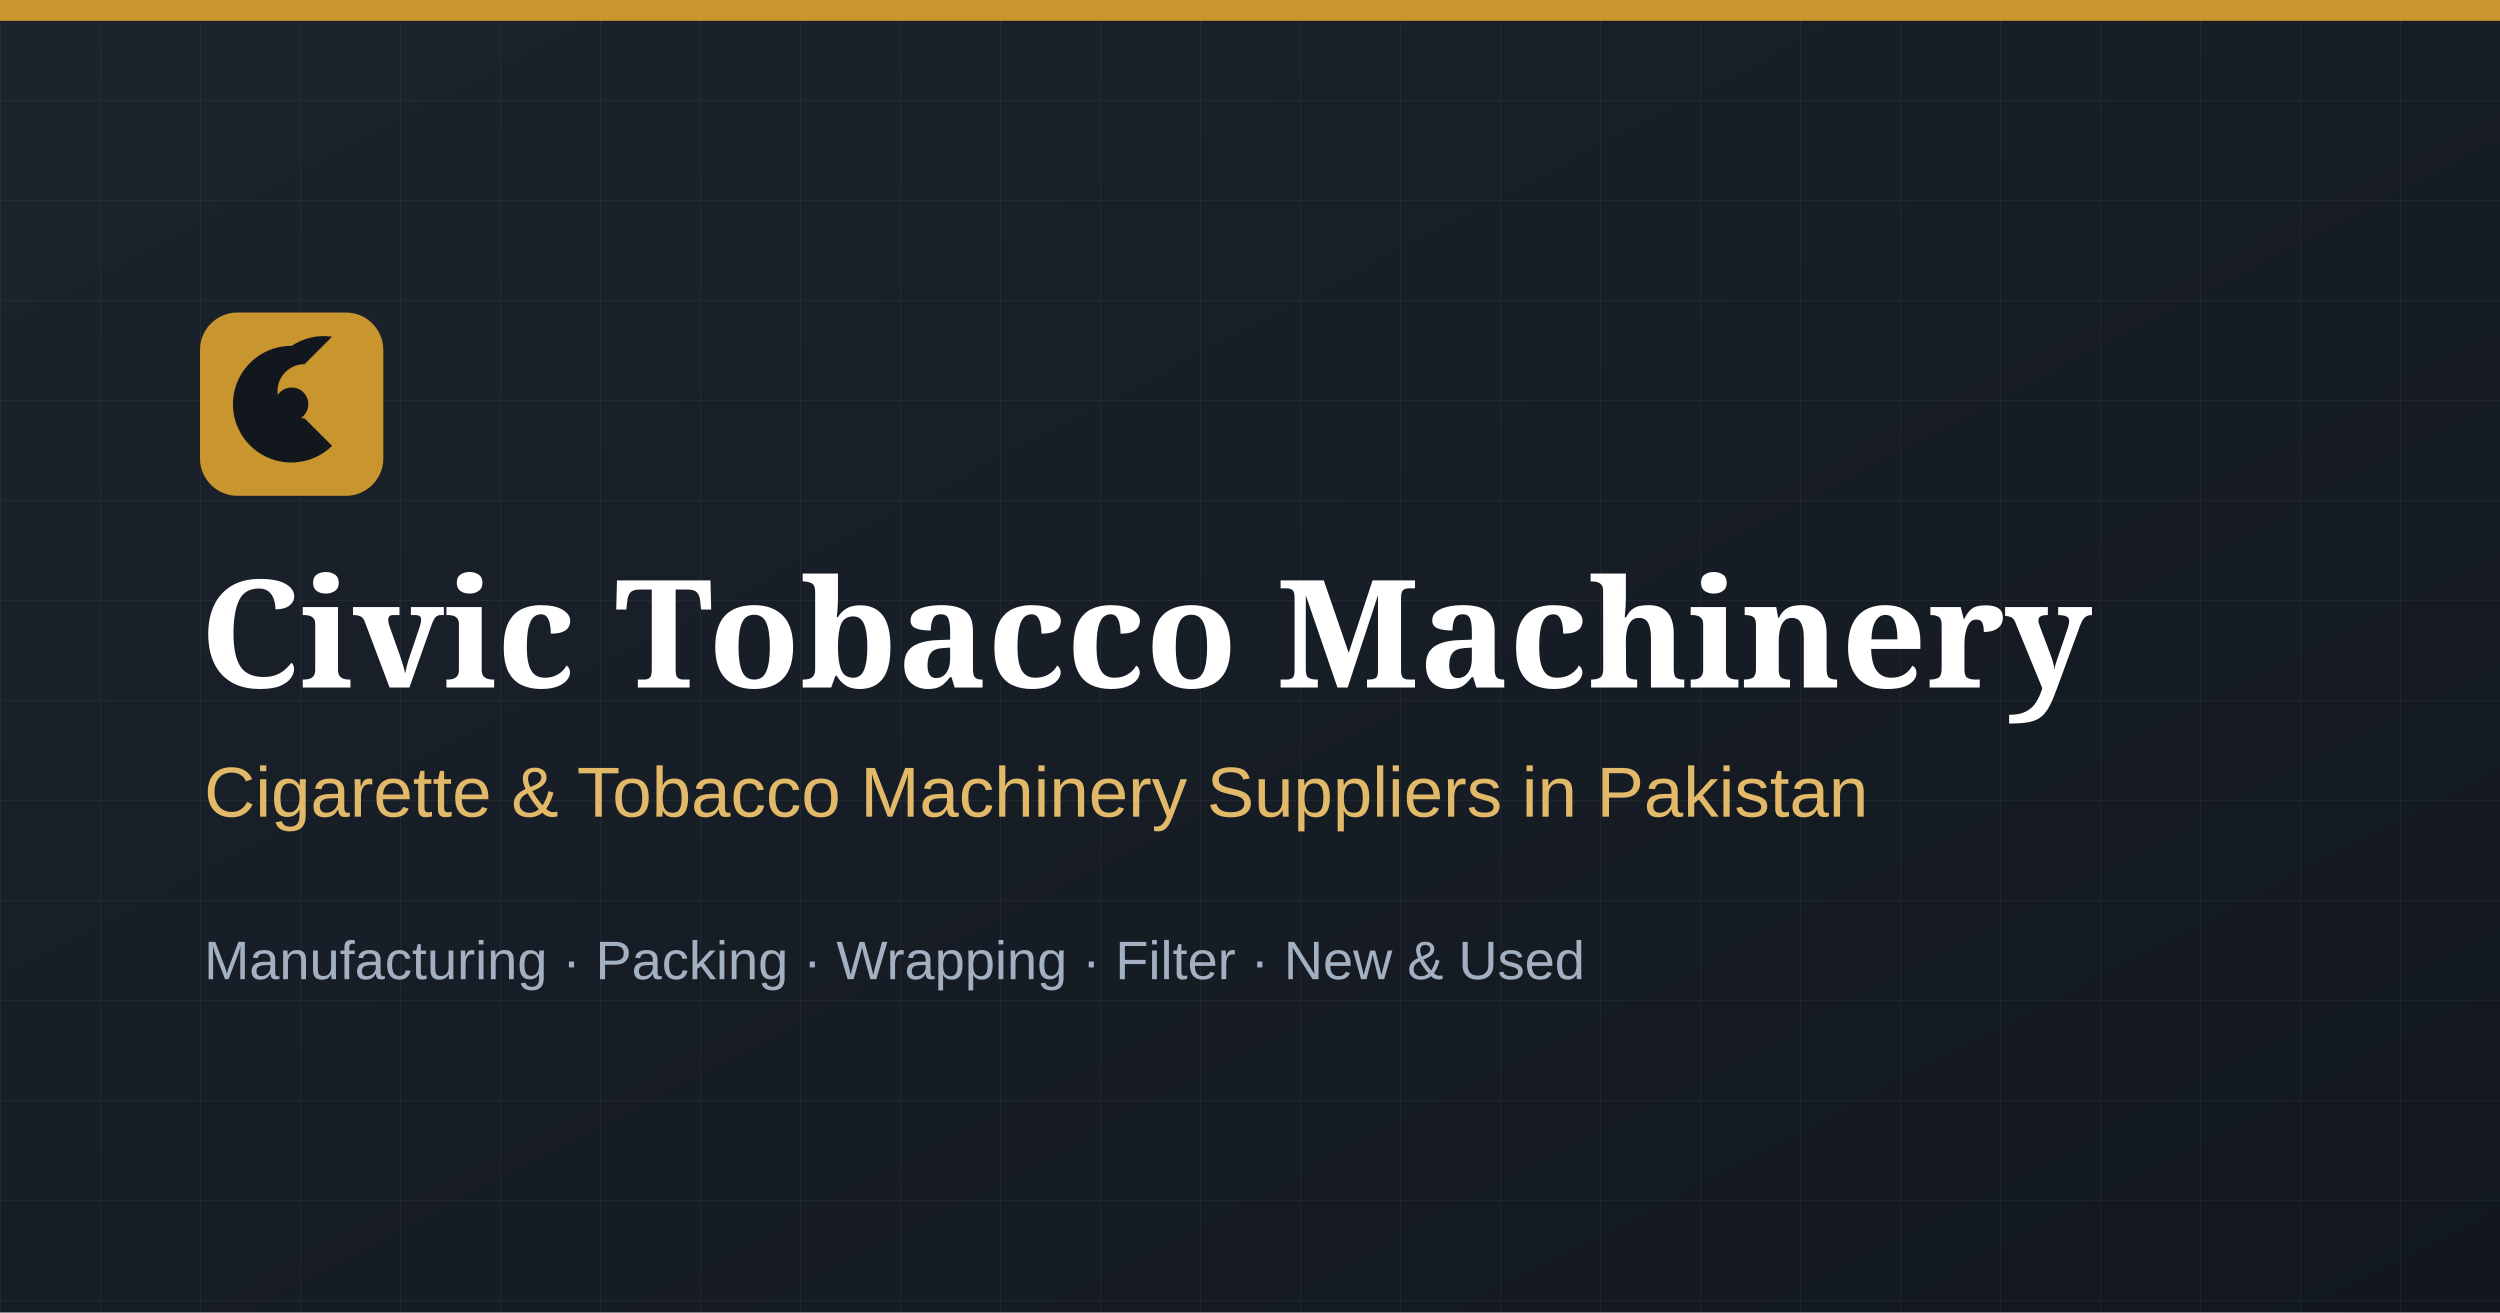
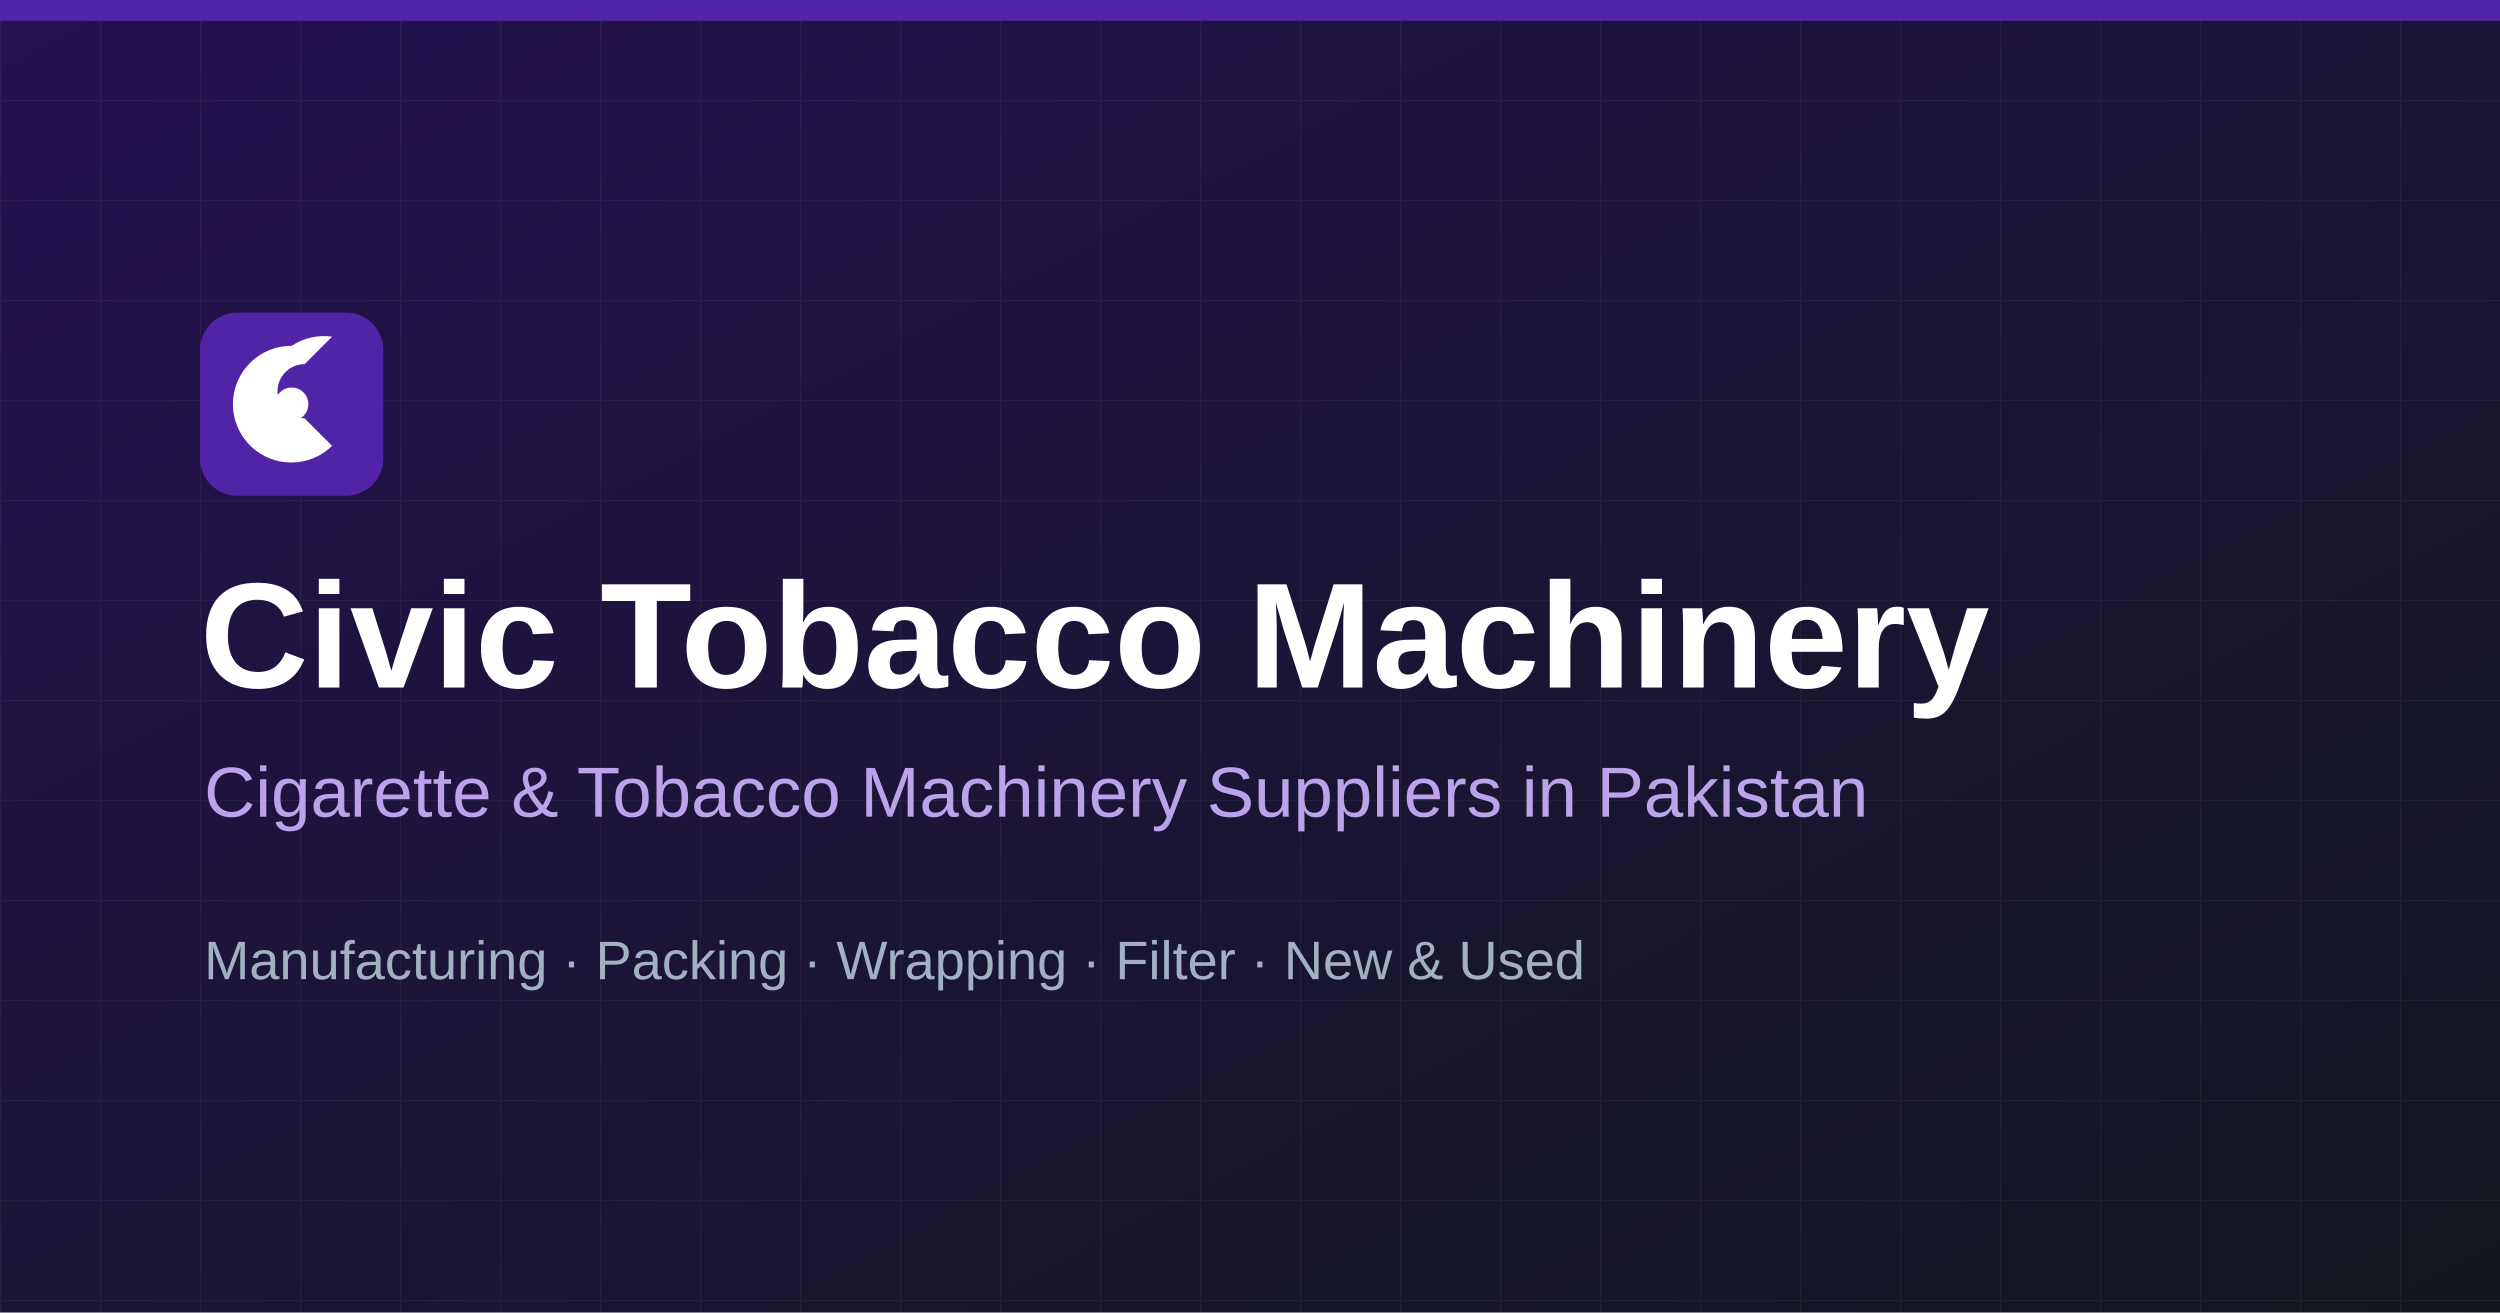
<svg xmlns="http://www.w3.org/2000/svg" width="1200" height="630" viewBox="0 0 1200 630" role="img" aria-label="Civic Tobacco Machinery">
  <defs>
    <linearGradient id="bg" x1="0" y1="0" x2="1" y2="1">
-       <stop offset="0" stop-color="#1c232d" />
+       <stop offset="0" stop-color="#241150" />
      <stop offset="1" stop-color="#12171e" />
    </linearGradient>
    <pattern id="grid" width="48" height="48" patternUnits="userSpaceOnUse">
      <path d="M48 0H0V48" fill="none" stroke="#ffffff" stroke-opacity="0.05" stroke-width="1" />
    </pattern>
  </defs>
  <rect width="1200" height="630" fill="url(#bg)" />
  <rect width="1200" height="630" fill="url(#grid)" />
-   <rect x="0" y="0" width="1200" height="10" fill="#c8952e" />
+   <rect x="0" y="0" width="1200" height="10" fill="#5023a7" />
  <g transform="translate(96,150)">
-     <rect x="0" y="0" width="88" height="88" rx="18" fill="#c8952e" />
-     <path d="M44 16 a28 28 0 1 0 19.4 48 l-13.2-13.2 a9.3 9.3 0 1 1 0-26 l13.2-13.2 A28 28 0 0 0 44 16 Z" fill="#12171e" />
-     <circle cx="44" cy="44" r="8" fill="#12171e" />
+     <rect x="0" y="0" width="88" height="88" rx="18" fill="#5023a7" />
+     <path d="M44 16 a28 28 0 1 0 19.4 48 l-13.2-13.2 a9.3 9.3 0 1 1 0-26 l13.2-13.2 A28 28 0 0 0 44 16 Z" fill="#ffffff" />
+     <circle cx="44" cy="44" r="8" fill="#ffffff" />
  </g>
-   <text x="96" y="330" font-family="Georgia, serif" font-size="72" font-weight="700" fill="#ffffff">Civic Tobacco Machinery</text>
-   <text x="98" y="392" font-family="Arial, sans-serif" font-size="34" fill="#e2b968">Cigarette &amp; Tobacco Machinery Suppliers in Pakistan</text>
+   <text x="96" y="330" font-family="Arial, Helvetica, sans-serif" font-size="72" font-weight="800" fill="#ffffff">Civic Tobacco Machinery</text>
+   <text x="98" y="392" font-family="Arial, sans-serif" font-size="34" fill="#bba3e9">Cigarette &amp; Tobacco Machinery Suppliers in Pakistan</text>
  <text x="98" y="470" font-family="Arial, sans-serif" font-size="26" fill="#a2b0c1">Manufacturing · Packing · Wrapping · Filter · New &amp; Used</text>
</svg>
